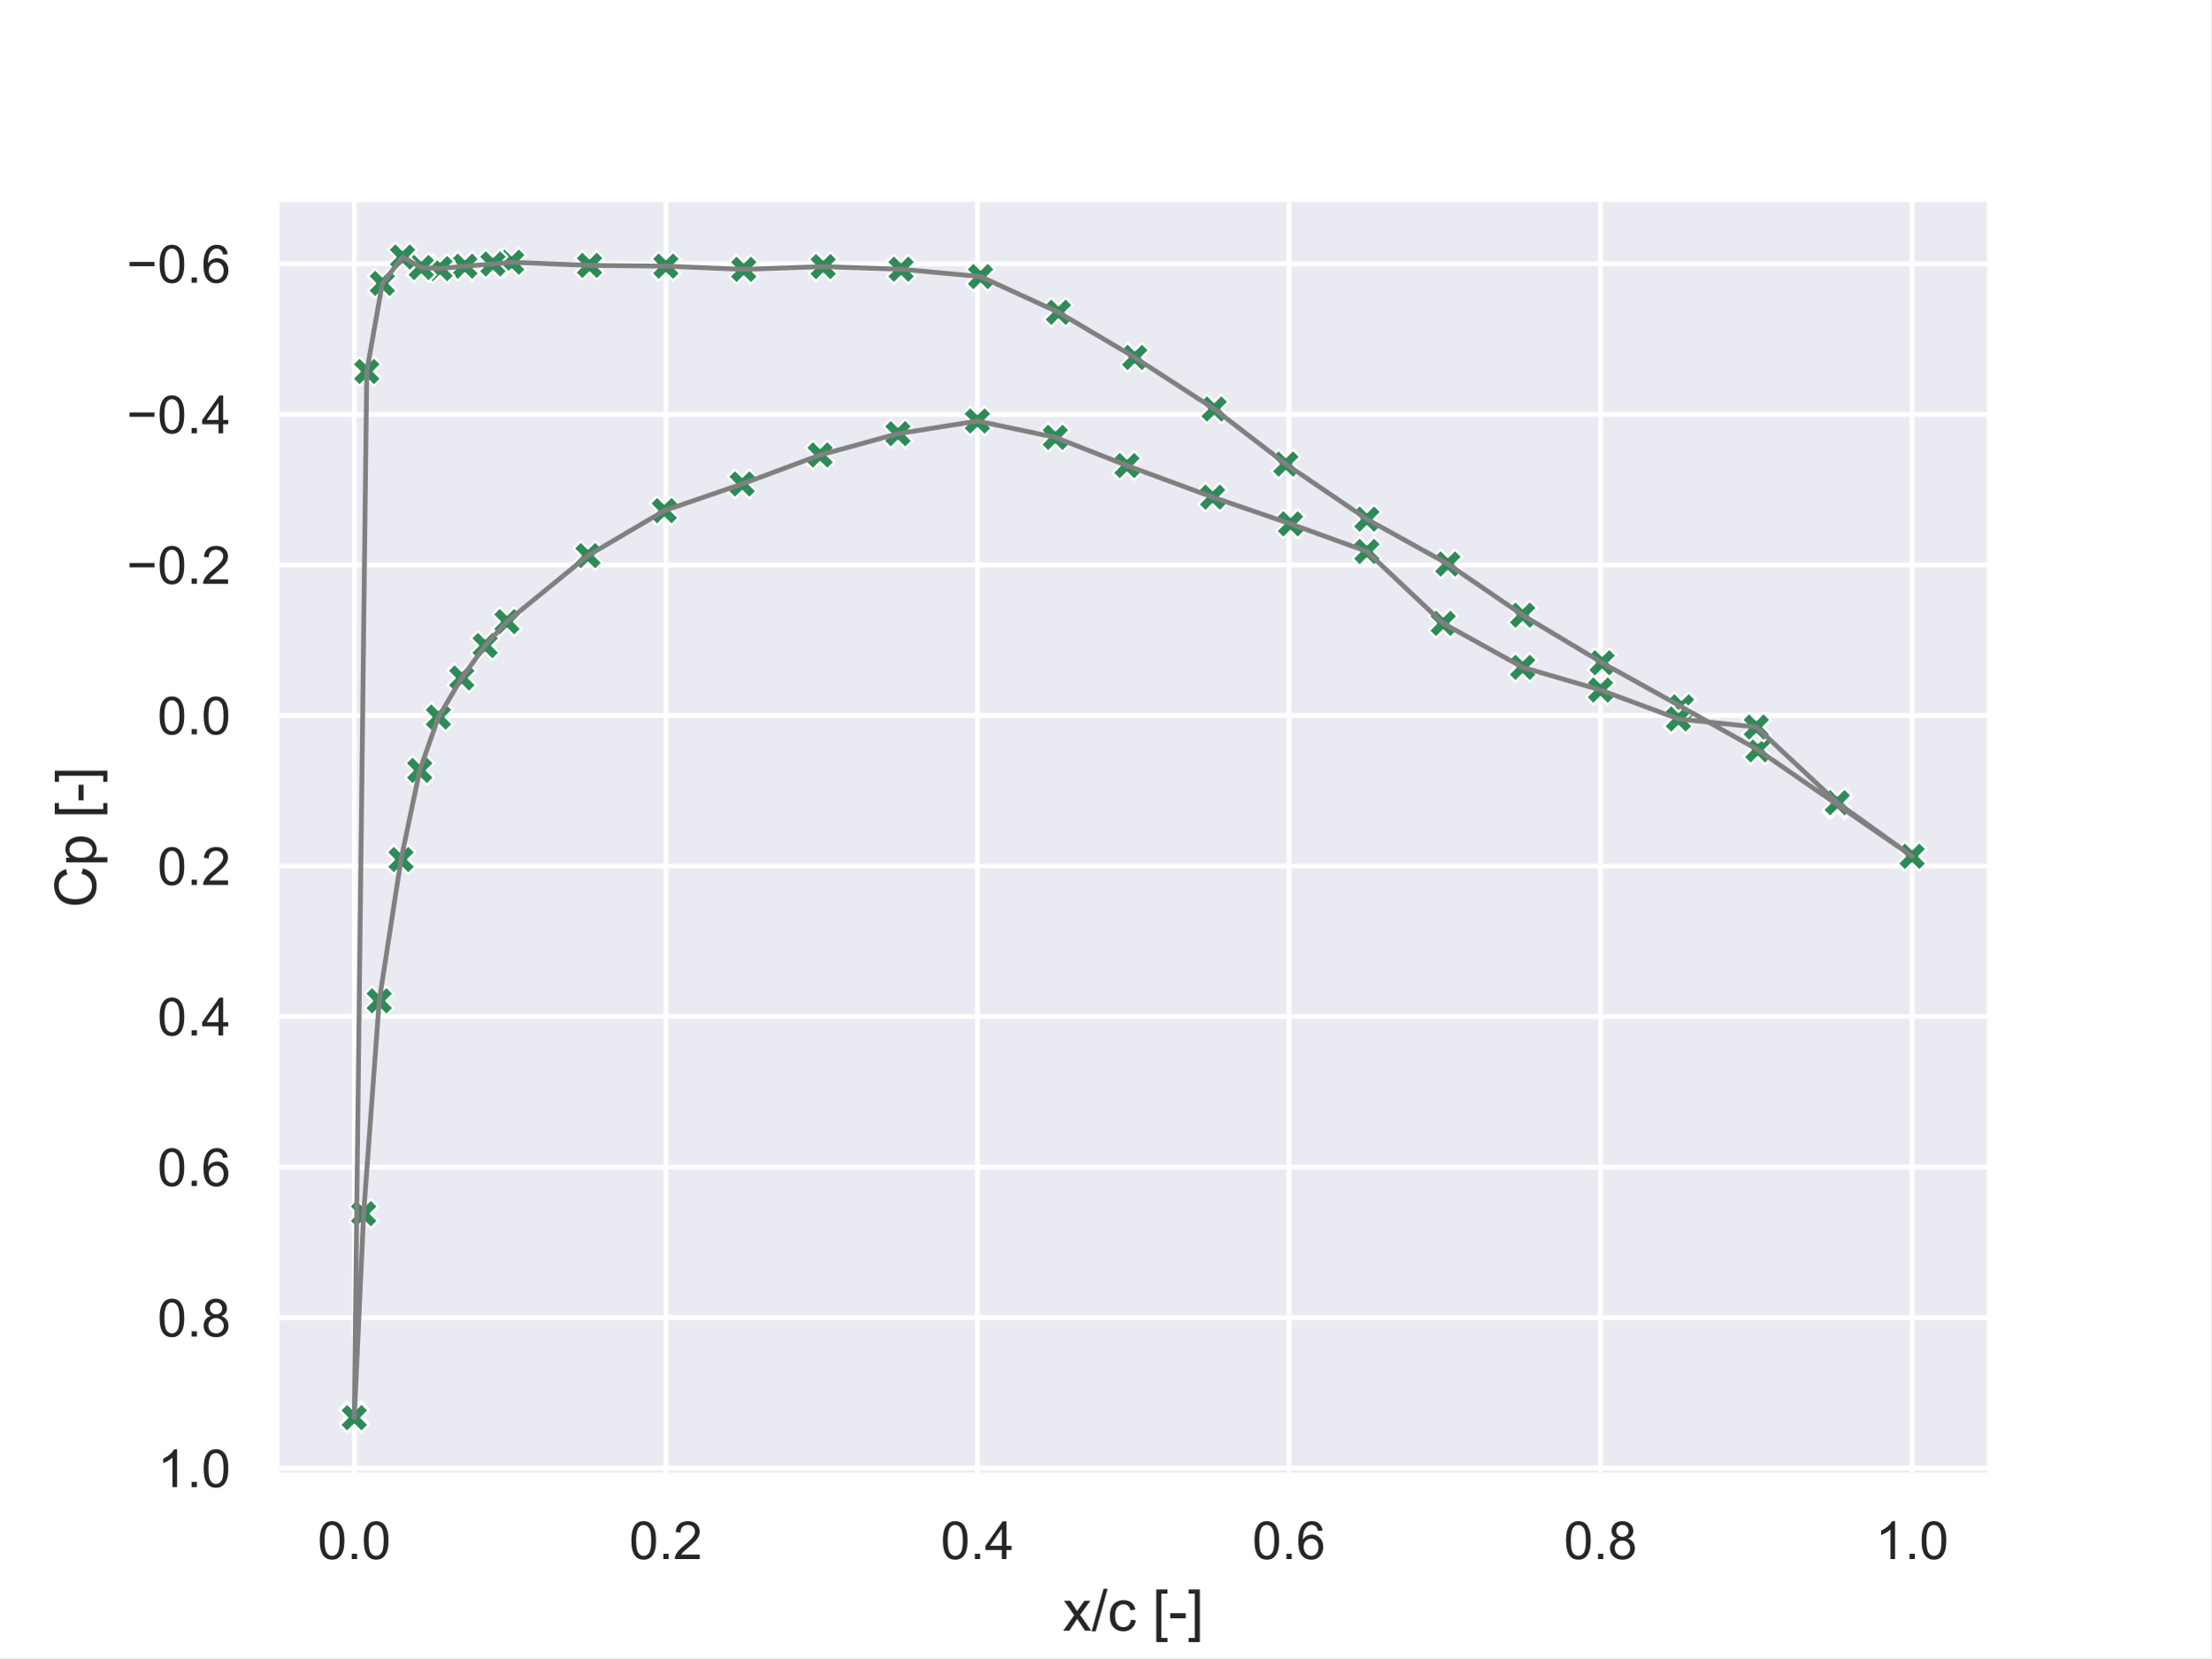
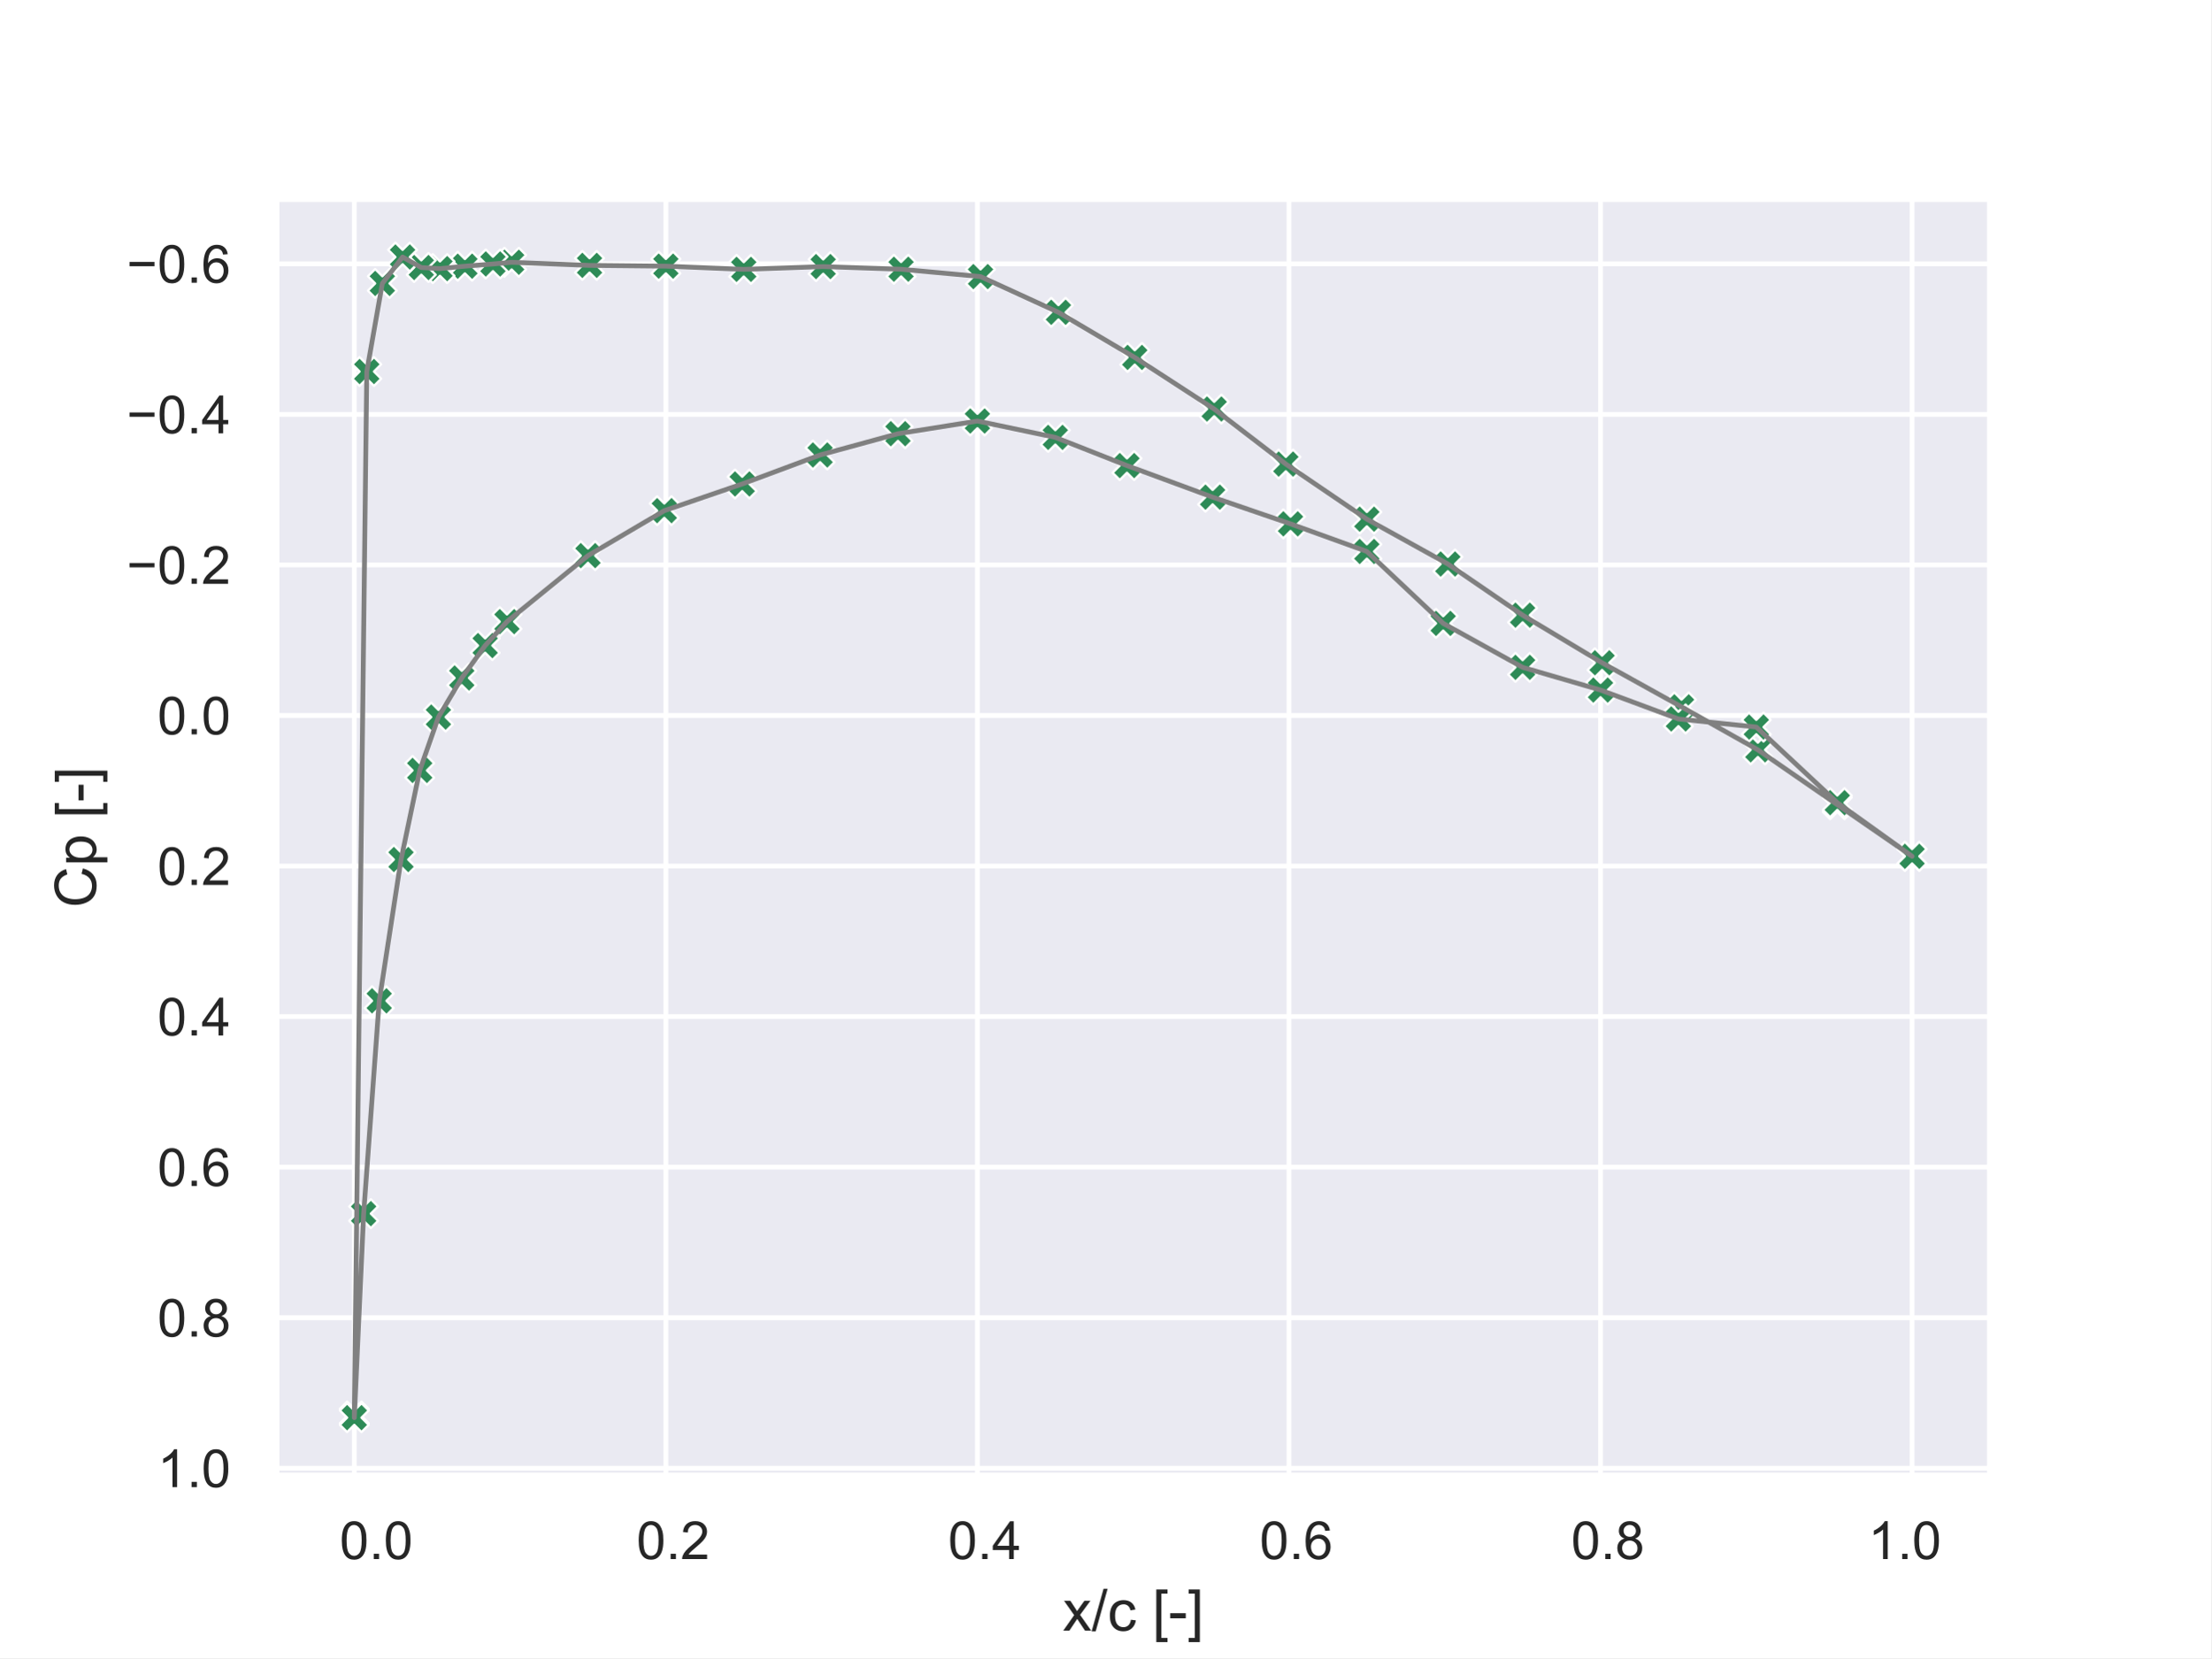
<svg xmlns="http://www.w3.org/2000/svg" xmlns:xlink="http://www.w3.org/1999/xlink" width="460.8pt" height="345.6pt" viewBox="0 0 460.8 345.6" version="1.1">
  <defs>
    <style type="text/css">*{stroke-linejoin: round; stroke-linecap: butt}</style>
  </defs>
  <g id="figure_1">
    <g id="patch_1">
      <path d="M 0 345.6  L 460.8 345.6  L 460.8 0  L 0 0  z " style="fill: #ffffff" />
    </g>
    <g id="axes_1">
      <g id="patch_2">
        <path d="M 57.6 307.584  L 414.72 307.584  L 414.72 41.472  L 57.6 41.472  z " style="fill: #eaeaf2" />
      </g>
      <g id="matplotlib.axis_1">
        <g id="xtick_1">
          <g id="line2d_1">
-             <path d="M 73.833 307.584  L 73.833 41.472  " clip-path="url(#pf4a6d1334e)" style="fill: none; stroke: #ffffff; stroke-linecap: round" />
+             <path d="M 73.833 307.584  L 73.833 41.472  " clip-path="url(#p06ab8f327c)" style="fill: none; stroke: #ffffff; stroke-linecap: round" />
          </g>
          <g id="text_1">
-             <g style="fill: #262626" transform="translate(66.18773 324.9576) scale(0.11 -0.11)">
+             <g style="fill: #262626" transform="translate(70.77421 324.9576) scale(0.11 -0.11)">
              <defs>
                <path id="ArialMT-30" d="M 266 2259  Q 266 3072 433 3567  Q 600 4063 929 4331  Q 1259 4600 1759 4600  Q 2128 4600 2406 4451  Q 2684 4303 2865 4023  Q 3047 3744 3150 3342  Q 3253 2941 3253 2259  Q 3253 1453 3087 958  Q 2922 463 2592 192  Q 2263 -78 1759 -78  Q 1097 -78 719 397  Q 266 969 266 2259  z M 844 2259  Q 844 1131 1108 757  Q 1372 384 1759 384  Q 2147 384 2411 759  Q 2675 1134 2675 2259  Q 2675 3391 2411 3762  Q 2147 4134 1753 4134  Q 1366 4134 1134 3806  Q 844 3388 844 2259  z " transform="scale(0.015625)" />
                <path id="ArialMT-2e" d="M 581 0  L 581 641  L 1222 641  L 1222 0  L 581 0  z " transform="scale(0.015625)" />
              </defs>
              <use xlink:href="#ArialMT-30" />
              <use xlink:href="#ArialMT-2e" x="55.615" />
              <use xlink:href="#ArialMT-30" x="83.398" />
            </g>
          </g>
        </g>
        <g id="xtick_2">
          <g id="line2d_2">
-             <path d="M 138.764 307.584  L 138.764 41.472  " clip-path="url(#pf4a6d1334e)" style="fill: none; stroke: #ffffff; stroke-linecap: round" />
+             <path d="M 138.764 307.584  L 138.764 41.472  " clip-path="url(#p06ab8f327c)" style="fill: none; stroke: #ffffff; stroke-linecap: round" />
          </g>
          <g id="text_2">
-             <g style="fill: #262626" transform="translate(131.1186 324.9576) scale(0.11 -0.11)">
+             <g style="fill: #262626" transform="translate(132.6466 324.9576) scale(0.11 -0.11)">
              <defs>
                <path id="ArialMT-32" d="M 3222 541  L 3222 0  L 194 0  Q 188 203 259 391  Q 375 700 629 1000  Q 884 1300 1366 1694  Q 2113 2306 2375 2664  Q 2638 3022 2638 3341  Q 2638 3675 2398 3904  Q 2159 4134 1775 4134  Q 1369 4134 1125 3890  Q 881 3647 878 3216  L 300 3275  Q 359 3922 746 4261  Q 1134 4600 1788 4600  Q 2447 4600 2831 4234  Q 3216 3869 3216 3328  Q 3216 3053 3103 2787  Q 2991 2522 2730 2228  Q 2469 1934 1863 1422  Q 1356 997 1212 845  Q 1069 694 975 541  L 3222 541  z " transform="scale(0.015625)" />
              </defs>
              <use xlink:href="#ArialMT-30" />
              <use xlink:href="#ArialMT-2e" x="55.615" />
              <use xlink:href="#ArialMT-32" x="83.398" />
            </g>
          </g>
        </g>
        <g id="xtick_3">
          <g id="line2d_3">
-             <path d="M 203.695 307.584  L 203.695 41.472  " clip-path="url(#pf4a6d1334e)" style="fill: none; stroke: #ffffff; stroke-linecap: round" />
+             <path d="M 203.695 307.584  L 203.695 41.472  " clip-path="url(#p06ab8f327c)" style="fill: none; stroke: #ffffff; stroke-linecap: round" />
          </g>
          <g id="text_3">
-             <g style="fill: #262626" transform="translate(196.0495 324.9576) scale(0.11 -0.11)">
+             <g style="fill: #262626" transform="translate(197.5775 324.9576) scale(0.11 -0.11)">
              <defs>
                <path id="ArialMT-34" d="M 2069 0  L 2069 1097  L 81 1097  L 81 1613  L 2172 4581  L 2631 4581  L 2631 1613  L 3250 1613  L 3250 1097  L 2631 1097  L 2631 0  L 2069 0  z M 2069 1613  L 2069 3678  L 634 1613  L 2069 1613  z " transform="scale(0.015625)" />
              </defs>
              <use xlink:href="#ArialMT-30" />
              <use xlink:href="#ArialMT-2e" x="55.615" />
              <use xlink:href="#ArialMT-34" x="83.398" />
            </g>
          </g>
        </g>
        <g id="xtick_4">
          <g id="line2d_4">
-             <path d="M 268.625 307.584  L 268.625 41.472  " clip-path="url(#pf4a6d1334e)" style="fill: none; stroke: #ffffff; stroke-linecap: round" />
+             <path d="M 268.625 307.584  L 268.625 41.472  " clip-path="url(#p06ab8f327c)" style="fill: none; stroke: #ffffff; stroke-linecap: round" />
          </g>
          <g id="text_4">
-             <g style="fill: #262626" transform="translate(260.9805 324.9576) scale(0.11 -0.11)">
+             <g style="fill: #262626" transform="translate(262.5084 324.9576) scale(0.11 -0.11)">
              <defs>
                <path id="ArialMT-36" d="M 3184 3459  L 2625 3416  Q 2550 3747 2413 3897  Q 2184 4138 1850 4138  Q 1581 4138 1378 3988  Q 1113 3794 959 3422  Q 806 3050 800 2363  Q 1003 2672 1297 2822  Q 1591 2972 1913 2972  Q 2475 2972 2870 2558  Q 3266 2144 3266 1488  Q 3266 1056 3080 686  Q 2894 316 2569 119  Q 2244 -78 1831 -78  Q 1128 -78 684 439  Q 241 956 241 2144  Q 241 3472 731 4075  Q 1159 4600 1884 4600  Q 2425 4600 2770 4297  Q 3116 3994 3184 3459  z M 888 1484  Q 888 1194 1011 928  Q 1134 663 1356 523  Q 1578 384 1822 384  Q 2178 384 2434 671  Q 2691 959 2691 1453  Q 2691 1928 2437 2201  Q 2184 2475 1800 2475  Q 1419 2475 1153 2201  Q 888 1928 888 1484  z " transform="scale(0.015625)" />
              </defs>
              <use xlink:href="#ArialMT-30" />
              <use xlink:href="#ArialMT-2e" x="55.615" />
              <use xlink:href="#ArialMT-36" x="83.398" />
            </g>
          </g>
        </g>
        <g id="xtick_5">
          <g id="line2d_5">
-             <path d="M 333.556 307.584  L 333.556 41.472  " clip-path="url(#pf4a6d1334e)" style="fill: none; stroke: #ffffff; stroke-linecap: round" />
+             <path d="M 333.556 307.584  L 333.556 41.472  " clip-path="url(#p06ab8f327c)" style="fill: none; stroke: #ffffff; stroke-linecap: round" />
          </g>
          <g id="text_5">
-             <g style="fill: #262626" transform="translate(325.9114 324.9576) scale(0.11 -0.11)">
+             <g style="fill: #262626" transform="translate(327.4393 324.9576) scale(0.11 -0.11)">
              <defs>
                <path id="ArialMT-38" d="M 1131 2484  Q 781 2613 612 2850  Q 444 3088 444 3419  Q 444 3919 803 4259  Q 1163 4600 1759 4600  Q 2359 4600 2725 4251  Q 3091 3903 3091 3403  Q 3091 3084 2923 2848  Q 2756 2613 2416 2484  Q 2838 2347 3058 2040  Q 3278 1734 3278 1309  Q 3278 722 2862 322  Q 2447 -78 1769 -78  Q 1091 -78 675 323  Q 259 725 259 1325  Q 259 1772 486 2073  Q 713 2375 1131 2484  z M 1019 3438  Q 1019 3113 1228 2906  Q 1438 2700 1772 2700  Q 2097 2700 2305 2904  Q 2513 3109 2513 3406  Q 2513 3716 2298 3927  Q 2084 4138 1766 4138  Q 1444 4138 1231 3931  Q 1019 3725 1019 3438  z M 838 1322  Q 838 1081 952 856  Q 1066 631 1291 507  Q 1516 384 1775 384  Q 2178 384 2440 643  Q 2703 903 2703 1303  Q 2703 1709 2433 1975  Q 2163 2241 1756 2241  Q 1359 2241 1098 1978  Q 838 1716 838 1322  z " transform="scale(0.015625)" />
              </defs>
              <use xlink:href="#ArialMT-30" />
              <use xlink:href="#ArialMT-2e" x="55.615" />
              <use xlink:href="#ArialMT-38" x="83.398" />
            </g>
          </g>
        </g>
        <g id="xtick_6">
          <g id="line2d_6">
-             <path d="M 398.487 307.584  L 398.487 41.472  " clip-path="url(#pf4a6d1334e)" style="fill: none; stroke: #ffffff; stroke-linecap: round" />
+             <path d="M 398.487 307.584  L 398.487 41.472  " clip-path="url(#p06ab8f327c)" style="fill: none; stroke: #ffffff; stroke-linecap: round" />
          </g>
          <g id="text_6">
-             <g style="fill: #262626" transform="translate(390.8423 324.9576) scale(0.11 -0.11)">
+             <g style="fill: #262626" transform="translate(389.3117 324.9576) scale(0.11 -0.11)">
              <defs>
                <path id="ArialMT-31" d="M 2384 0  L 1822 0  L 1822 3584  Q 1619 3391 1289 3197  Q 959 3003 697 2906  L 697 3450  Q 1169 3672 1522 3987  Q 1875 4303 2022 4600  L 2384 4600  L 2384 0  z " transform="scale(0.015625)" />
              </defs>
              <use xlink:href="#ArialMT-31" />
              <use xlink:href="#ArialMT-2e" x="55.615" />
              <use xlink:href="#ArialMT-30" x="83.398" />
            </g>
          </g>
        </g>
        <g id="text_7">
-           <g style="fill: #262626" transform="translate(221.4947 339.8795) scale(0.12 -0.12)">
+           <g style="fill: #262626" transform="translate(221.4947 339.8795)scale(0.12 -0.12)">
            <defs>
              <path id="ArialMT-78" d="M 47 0  L 1259 1725  L 138 3319  L 841 3319  L 1350 2541  Q 1494 2319 1581 2169  Q 1719 2375 1834 2534  L 2394 3319  L 3066 3319  L 1919 1756  L 3153 0  L 2463 0  L 1781 1031  L 1600 1309  L 728 0  L 47 0  z " transform="scale(0.015625)" />
              <path id="ArialMT-2f" d="M 0 -78  L 1328 4659  L 1778 4659  L 453 -78  L 0 -78  z " transform="scale(0.015625)" />
              <path id="ArialMT-63" d="M 2588 1216  L 3141 1144  Q 3050 572 2676 248  Q 2303 -75 1759 -75  Q 1078 -75 664 370  Q 250 816 250 1647  Q 250 2184 428 2587  Q 606 2991 970 3192  Q 1334 3394 1763 3394  Q 2303 3394 2647 3120  Q 2991 2847 3088 2344  L 2541 2259  Q 2463 2594 2264 2762  Q 2066 2931 1784 2931  Q 1359 2931 1093 2626  Q 828 2322 828 1663  Q 828 994 1084 691  Q 1341 388 1753 388  Q 2084 388 2306 591  Q 2528 794 2588 1216  z " transform="scale(0.015625)" />
              <path id="ArialMT-20" transform="scale(0.015625)" />
              <path id="ArialMT-5b" d="M 434 -1272  L 434 4581  L 1675 4581  L 1675 4116  L 997 4116  L 997 -806  L 1675 -806  L 1675 -1272  L 434 -1272  z " transform="scale(0.015625)" />
              <path id="ArialMT-2d" d="M 203 1375  L 203 1941  L 1931 1941  L 1931 1375  L 203 1375  z " transform="scale(0.015625)" />
              <path id="ArialMT-5d" d="M 1363 -1272  L 122 -1272  L 122 -806  L 800 -806  L 800 4116  L 122 4116  L 122 4581  L 1363 4581  L 1363 -1272  z " transform="scale(0.015625)" />
            </defs>
            <use xlink:href="#ArialMT-78" />
            <use xlink:href="#ArialMT-2f" x="50" />
            <use xlink:href="#ArialMT-63" x="77.783" />
            <use xlink:href="#ArialMT-20" x="127.783" />
            <use xlink:href="#ArialMT-5b" x="155.566" />
            <use xlink:href="#ArialMT-2d" x="183.35" />
            <use xlink:href="#ArialMT-5d" x="216.65" />
          </g>
        </g>
      </g>
      <g id="matplotlib.axis_2">
        <g id="ytick_1">
          <g id="line2d_7">
-             <path d="M 57.6 54.986  L 414.72 54.986  " clip-path="url(#pf4a6d1334e)" style="fill: none; stroke: #ffffff; stroke-linecap: round" />
+             <path d="M 57.6 54.986  L 414.72 54.986  " clip-path="url(#p06ab8f327c)" style="fill: none; stroke: #ffffff; stroke-linecap: round" />
          </g>
          <g id="text_8">
-             <g style="fill: #262626" transform="translate(26.38531 58.92319) scale(0.11 -0.11)">
+             <g style="fill: #262626" transform="translate(26.38531 58.92319)scale(0.11 -0.11)">
              <defs>
                <path id="ArialMT-2212" d="M 3381 1997  L 356 1997  L 356 2522  L 3381 2522  L 3381 1997  z " transform="scale(0.015625)" />
              </defs>
              <use xlink:href="#ArialMT-2212" />
              <use xlink:href="#ArialMT-30" x="58.398" />
              <use xlink:href="#ArialMT-2e" x="114.014" />
              <use xlink:href="#ArialMT-36" x="141.797" />
            </g>
          </g>
        </g>
        <g id="ytick_2">
          <g id="line2d_8">
-             <path d="M 57.6 86.367  L 414.72 86.367  " clip-path="url(#pf4a6d1334e)" style="fill: none; stroke: #ffffff; stroke-linecap: round" />
+             <path d="M 57.6 86.367  L 414.72 86.367  " clip-path="url(#p06ab8f327c)" style="fill: none; stroke: #ffffff; stroke-linecap: round" />
          </g>
          <g id="text_9">
-             <g style="fill: #262626" transform="translate(26.38531 90.30368) scale(0.11 -0.11)">
+             <g style="fill: #262626" transform="translate(26.38531 90.30368)scale(0.11 -0.11)">
              <use xlink:href="#ArialMT-2212" />
              <use xlink:href="#ArialMT-30" x="58.398" />
              <use xlink:href="#ArialMT-2e" x="114.014" />
              <use xlink:href="#ArialMT-34" x="141.797" />
            </g>
          </g>
        </g>
        <g id="ytick_3">
          <g id="line2d_9">
-             <path d="M 57.6 117.747  L 414.72 117.747  " clip-path="url(#pf4a6d1334e)" style="fill: none; stroke: #ffffff; stroke-linecap: round" />
+             <path d="M 57.6 117.747  L 414.72 117.747  " clip-path="url(#p06ab8f327c)" style="fill: none; stroke: #ffffff; stroke-linecap: round" />
          </g>
          <g id="text_10">
-             <g style="fill: #262626" transform="translate(26.38531 121.6842) scale(0.11 -0.11)">
+             <g style="fill: #262626" transform="translate(26.38531 121.6842)scale(0.11 -0.11)">
              <use xlink:href="#ArialMT-2212" />
              <use xlink:href="#ArialMT-30" x="58.398" />
              <use xlink:href="#ArialMT-2e" x="114.014" />
              <use xlink:href="#ArialMT-32" x="141.797" />
            </g>
          </g>
        </g>
        <g id="ytick_4">
          <g id="line2d_10">
-             <path d="M 57.6 149.128  L 414.72 149.128  " clip-path="url(#pf4a6d1334e)" style="fill: none; stroke: #ffffff; stroke-linecap: round" />
+             <path d="M 57.6 149.128  L 414.72 149.128  " clip-path="url(#p06ab8f327c)" style="fill: none; stroke: #ffffff; stroke-linecap: round" />
          </g>
          <g id="text_11">
-             <g style="fill: #262626" transform="translate(32.81 153.0646) scale(0.11 -0.11)">
+             <g style="fill: #262626" transform="translate(32.81 153.0646)scale(0.11 -0.11)">
              <use xlink:href="#ArialMT-30" />
              <use xlink:href="#ArialMT-2e" x="55.615" />
              <use xlink:href="#ArialMT-30" x="83.398" />
            </g>
          </g>
        </g>
        <g id="ytick_5">
          <g id="line2d_11">
-             <path d="M 57.6 180.508  L 414.72 180.508  " clip-path="url(#pf4a6d1334e)" style="fill: none; stroke: #ffffff; stroke-linecap: round" />
+             <path d="M 57.6 180.508  L 414.72 180.508  " clip-path="url(#p06ab8f327c)" style="fill: none; stroke: #ffffff; stroke-linecap: round" />
          </g>
          <g id="text_12">
-             <g style="fill: #262626" transform="translate(32.81 184.4451) scale(0.11 -0.11)">
+             <g style="fill: #262626" transform="translate(32.81 184.4451)scale(0.11 -0.11)">
              <use xlink:href="#ArialMT-30" />
              <use xlink:href="#ArialMT-2e" x="55.615" />
              <use xlink:href="#ArialMT-32" x="83.398" />
            </g>
          </g>
        </g>
        <g id="ytick_6">
          <g id="line2d_12">
-             <path d="M 57.6 211.889  L 414.72 211.889  " clip-path="url(#pf4a6d1334e)" style="fill: none; stroke: #ffffff; stroke-linecap: round" />
+             <path d="M 57.6 211.889  L 414.72 211.889  " clip-path="url(#p06ab8f327c)" style="fill: none; stroke: #ffffff; stroke-linecap: round" />
          </g>
          <g id="text_13">
-             <g style="fill: #262626" transform="translate(32.81 215.8256) scale(0.11 -0.11)">
+             <g style="fill: #262626" transform="translate(32.81 215.8256)scale(0.11 -0.11)">
              <use xlink:href="#ArialMT-30" />
              <use xlink:href="#ArialMT-2e" x="55.615" />
              <use xlink:href="#ArialMT-34" x="83.398" />
            </g>
          </g>
        </g>
        <g id="ytick_7">
          <g id="line2d_13">
-             <path d="M 57.6 243.269  L 414.72 243.269  " clip-path="url(#pf4a6d1334e)" style="fill: none; stroke: #ffffff; stroke-linecap: round" />
+             <path d="M 57.6 243.269  L 414.72 243.269  " clip-path="url(#p06ab8f327c)" style="fill: none; stroke: #ffffff; stroke-linecap: round" />
          </g>
          <g id="text_14">
-             <g style="fill: #262626" transform="translate(32.81 247.2061) scale(0.11 -0.11)">
+             <g style="fill: #262626" transform="translate(32.81 247.2061)scale(0.11 -0.11)">
              <use xlink:href="#ArialMT-30" />
              <use xlink:href="#ArialMT-2e" x="55.615" />
              <use xlink:href="#ArialMT-36" x="83.398" />
            </g>
          </g>
        </g>
        <g id="ytick_8">
          <g id="line2d_14">
-             <path d="M 57.6 274.65  L 414.72 274.65  " clip-path="url(#pf4a6d1334e)" style="fill: none; stroke: #ffffff; stroke-linecap: round" />
+             <path d="M 57.6 274.65  L 414.72 274.65  " clip-path="url(#p06ab8f327c)" style="fill: none; stroke: #ffffff; stroke-linecap: round" />
          </g>
          <g id="text_15">
-             <g style="fill: #262626" transform="translate(32.81 278.5866) scale(0.11 -0.11)">
+             <g style="fill: #262626" transform="translate(32.81 278.5866)scale(0.11 -0.11)">
              <use xlink:href="#ArialMT-30" />
              <use xlink:href="#ArialMT-2e" x="55.615" />
              <use xlink:href="#ArialMT-38" x="83.398" />
            </g>
          </g>
        </g>
        <g id="ytick_9">
          <g id="line2d_15">
-             <path d="M 57.6 306.03  L 414.72 306.03  " clip-path="url(#pf4a6d1334e)" style="fill: none; stroke: #ffffff; stroke-linecap: round" />
+             <path d="M 57.6 306.03  L 414.72 306.03  " clip-path="url(#p06ab8f327c)" style="fill: none; stroke: #ffffff; stroke-linecap: round" />
          </g>
          <g id="text_16">
-             <g style="fill: #262626" transform="translate(32.81 309.9671) scale(0.11 -0.11)">
+             <g style="fill: #262626" transform="translate(32.81 309.9671)scale(0.11 -0.11)">
              <use xlink:href="#ArialMT-31" />
              <use xlink:href="#ArialMT-2e" x="55.615" />
              <use xlink:href="#ArialMT-30" x="83.398" />
            </g>
          </g>
        </g>
        <g id="text_17">
-           <g style="fill: #262626" transform="translate(20.00031 189.1961) rotate(-90) scale(0.12 -0.12)">
+           <g style="fill: #262626" transform="translate(20.00031 189.1961)rotate(-90)scale(0.12 -0.12)">
            <defs>
              <path id="ArialMT-43" d="M 3763 1606  L 4369 1453  Q 4178 706 3683 314  Q 3188 -78 2472 -78  Q 1731 -78 1267 223  Q 803 525 561 1097  Q 319 1669 319 2325  Q 319 3041 592 3573  Q 866 4106 1370 4382  Q 1875 4659 2481 4659  Q 3169 4659 3637 4309  Q 4106 3959 4291 3325  L 3694 3184  Q 3534 3684 3231 3912  Q 2928 4141 2469 4141  Q 1941 4141 1586 3887  Q 1231 3634 1087 3207  Q 944 2781 944 2328  Q 944 1744 1114 1308  Q 1284 872 1643 656  Q 2003 441 2422 441  Q 2931 441 3284 734  Q 3638 1028 3763 1606  z " transform="scale(0.015625)" />
              <path id="ArialMT-70" d="M 422 -1272  L 422 3319  L 934 3319  L 934 2888  Q 1116 3141 1344 3267  Q 1572 3394 1897 3394  Q 2322 3394 2647 3175  Q 2972 2956 3137 2557  Q 3303 2159 3303 1684  Q 3303 1175 3120 767  Q 2938 359 2589 142  Q 2241 -75 1856 -75  Q 1575 -75 1351 44  Q 1128 163 984 344  L 984 -1272  L 422 -1272  z M 931 1641  Q 931 1000 1190 694  Q 1450 388 1819 388  Q 2194 388 2461 705  Q 2728 1022 2728 1688  Q 2728 2322 2467 2637  Q 2206 2953 1844 2953  Q 1484 2953 1207 2617  Q 931 2281 931 1641  z " transform="scale(0.015625)" />
            </defs>
            <use xlink:href="#ArialMT-43" />
            <use xlink:href="#ArialMT-70" x="72.217" />
            <use xlink:href="#ArialMT-20" x="127.832" />
            <use xlink:href="#ArialMT-5b" x="155.615" />
            <use xlink:href="#ArialMT-2d" x="183.398" />
            <use xlink:href="#ArialMT-5d" x="216.699" />
          </g>
        </g>
      </g>
      <g id="PathCollection_1">
        <defs>
-           <path id="md6882f430a" d="M -1.5 3  L 0 1.5  L 1.5 3  L 3 1.5  L 1.5 0  L 3 -1.5  L 1.5 -3  L 0 -1.5  L -1.5 -3  L -3 -1.5  L -1.5 0  L -3 1.5  z " style="stroke: #ffffff; stroke-width: 0.48" />
+           <path id="m3106f0752f" d="M -1.5 3  L 0 1.5  L 1.5 3  L 3 1.5  L 1.5 0  L 3 -1.5  L 1.5 -3  L 0 -1.5  L -1.5 -3  L -3 -1.5  L -1.5 0  L -3 1.5  z " style="stroke: #ffffff; stroke-width: 0.48" />
        </defs>
-         <g clip-path="url(#pf4a6d1334e)">
-           <use xlink:href="#md6882f430a" x="398.487" y="178.478" style="fill: #2e8b57; stroke: #ffffff; stroke-width: 0.48" />
-           <use xlink:href="#md6882f430a" x="382.904" y="167.73" style="fill: #2e8b57; stroke: #ffffff; stroke-width: 0.48" />
-           <use xlink:href="#md6882f430a" x="366.346" y="156.287" style="fill: #2e8b57; stroke: #ffffff; stroke-width: 0.48" />
-           <use xlink:href="#md6882f430a" x="350.438" y="147.33" style="fill: #2e8b57; stroke: #ffffff; stroke-width: 0.48" />
-           <use xlink:href="#md6882f430a" x="333.881" y="138.146" style="fill: #2e8b57; stroke: #ffffff; stroke-width: 0.48" />
-           <use xlink:href="#md6882f430a" x="317.324" y="128.214" style="fill: #2e8b57; stroke: #ffffff; stroke-width: 0.48" />
-           <use xlink:href="#md6882f430a" x="301.74" y="117.553" style="fill: #2e8b57; stroke: #ffffff; stroke-width: 0.48" />
-           <use xlink:href="#md6882f430a" x="284.858" y="108.206" style="fill: #2e8b57; stroke: #ffffff; stroke-width: 0.48" />
-           <use xlink:href="#md6882f430a" x="267.976" y="96.724" style="fill: #2e8b57; stroke: #ffffff; stroke-width: 0.48" />
-           <use xlink:href="#md6882f430a" x="253.042" y="85.251" style="fill: #2e8b57; stroke: #ffffff; stroke-width: 0.48" />
-           <use xlink:href="#md6882f430a" x="236.485" y="74.497" style="fill: #2e8b57; stroke: #ffffff; stroke-width: 0.48" />
-           <use xlink:href="#md6882f430a" x="220.577" y="65.091" style="fill: #2e8b57; stroke: #ffffff; stroke-width: 0.48" />
-           <use xlink:href="#md6882f430a" x="204.344" y="57.644" style="fill: #2e8b57; stroke: #ffffff; stroke-width: 0.48" />
-           <use xlink:href="#md6882f430a" x="187.786" y="56.11" style="fill: #2e8b57; stroke: #ffffff; stroke-width: 0.48" />
-           <use xlink:href="#md6882f430a" x="171.554" y="55.561" style="fill: #2e8b57; stroke: #ffffff; stroke-width: 0.48" />
-           <use xlink:href="#md6882f430a" x="154.996" y="56.138" style="fill: #2e8b57; stroke: #ffffff; stroke-width: 0.48" />
-           <use xlink:href="#md6882f430a" x="138.764" y="55.47" style="fill: #2e8b57; stroke: #ffffff; stroke-width: 0.48" />
-           <use xlink:href="#md6882f430a" x="122.856" y="55.311" style="fill: #2e8b57; stroke: #ffffff; stroke-width: 0.48" />
-           <use xlink:href="#md6882f430a" x="106.623" y="54.662" style="fill: #2e8b57; stroke: #ffffff; stroke-width: 0.48" />
-           <use xlink:href="#md6882f430a" x="102.727" y="55.015" style="fill: #2e8b57; stroke: #ffffff; stroke-width: 0.48" />
-           <use xlink:href="#md6882f430a" x="96.883" y="55.479" style="fill: #2e8b57; stroke: #ffffff; stroke-width: 0.48" />
-           <use xlink:href="#md6882f430a" x="91.689" y="55.983" style="fill: #2e8b57; stroke: #ffffff; stroke-width: 0.48" />
-           <use xlink:href="#md6882f430a" x="87.793" y="55.755" style="fill: #2e8b57; stroke: #ffffff; stroke-width: 0.48" />
-           <use xlink:href="#md6882f430a" x="83.897" y="53.568" style="fill: #2e8b57; stroke: #ffffff; stroke-width: 0.48" />
-           <use xlink:href="#md6882f430a" x="79.677" y="59.075" style="fill: #2e8b57; stroke: #ffffff; stroke-width: 0.48" />
-           <use xlink:href="#md6882f430a" x="76.43" y="77.431" style="fill: #2e8b57; stroke: #ffffff; stroke-width: 0.48" />
-           <use xlink:href="#md6882f430a" x="73.833" y="295.144" style="fill: #2e8b57; stroke: #ffffff; stroke-width: 0.48" />
-           <use xlink:href="#md6882f430a" x="73.833" y="295.488" style="fill: #2e8b57; stroke: #ffffff; stroke-width: 0.48" />
-           <use xlink:href="#md6882f430a" x="75.781" y="252.964" style="fill: #2e8b57; stroke: #ffffff; stroke-width: 0.48" />
-           <use xlink:href="#md6882f430a" x="79.027" y="208.605" style="fill: #2e8b57; stroke: #ffffff; stroke-width: 0.48" />
-           <use xlink:href="#md6882f430a" x="83.572" y="179.153" style="fill: #2e8b57; stroke: #ffffff; stroke-width: 0.48" />
-           <use xlink:href="#md6882f430a" x="87.468" y="160.58" style="fill: #2e8b57; stroke: #ffffff; stroke-width: 0.48" />
-           <use xlink:href="#md6882f430a" x="91.364" y="149.459" style="fill: #2e8b57; stroke: #ffffff; stroke-width: 0.48" />
-           <use xlink:href="#md6882f430a" x="96.234" y="141.309" style="fill: #2e8b57; stroke: #ffffff; stroke-width: 0.48" />
-           <use xlink:href="#md6882f430a" x="101.104" y="134.553" style="fill: #2e8b57; stroke: #ffffff; stroke-width: 0.48" />
-           <use xlink:href="#md6882f430a" x="105.649" y="129.568" style="fill: #2e8b57; stroke: #ffffff; stroke-width: 0.48" />
-           <use xlink:href="#md6882f430a" x="122.531" y="115.808" style="fill: #2e8b57; stroke: #ffffff; stroke-width: 0.48" />
-           <use xlink:href="#md6882f430a" x="138.439" y="106.436" style="fill: #2e8b57; stroke: #ffffff; stroke-width: 0.48" />
-           <use xlink:href="#md6882f430a" x="154.672" y="100.869" style="fill: #2e8b57; stroke: #ffffff; stroke-width: 0.48" />
-           <use xlink:href="#md6882f430a" x="170.904" y="94.829" style="fill: #2e8b57; stroke: #ffffff; stroke-width: 0.48" />
-           <use xlink:href="#md6882f430a" x="187.137" y="90.391" style="fill: #2e8b57; stroke: #ffffff; stroke-width: 0.48" />
-           <use xlink:href="#md6882f430a" x="203.695" y="87.749" style="fill: #2e8b57; stroke: #ffffff; stroke-width: 0.48" />
-           <use xlink:href="#md6882f430a" x="219.927" y="91.159" style="fill: #2e8b57; stroke: #ffffff; stroke-width: 0.48" />
-           <use xlink:href="#md6882f430a" x="234.861" y="97.036" style="fill: #2e8b57; stroke: #ffffff; stroke-width: 0.48" />
-           <use xlink:href="#md6882f430a" x="252.717" y="103.62" style="fill: #2e8b57; stroke: #ffffff; stroke-width: 0.48" />
-           <use xlink:href="#md6882f430a" x="268.95" y="109.185" style="fill: #2e8b57; stroke: #ffffff; stroke-width: 0.48" />
-           <use xlink:href="#md6882f430a" x="284.858" y="114.937" style="fill: #2e8b57; stroke: #ffffff; stroke-width: 0.48" />
-           <use xlink:href="#md6882f430a" x="300.766" y="129.931" style="fill: #2e8b57; stroke: #ffffff; stroke-width: 0.48" />
-           <use xlink:href="#md6882f430a" x="317.324" y="139.092" style="fill: #2e8b57; stroke: #ffffff; stroke-width: 0.48" />
-           <use xlink:href="#md6882f430a" x="333.556" y="143.825" style="fill: #2e8b57; stroke: #ffffff; stroke-width: 0.48" />
-           <use xlink:href="#md6882f430a" x="349.789" y="149.851" style="fill: #2e8b57; stroke: #ffffff; stroke-width: 0.48" />
-           <use xlink:href="#md6882f430a" x="366.022" y="151.541" style="fill: #2e8b57; stroke: #ffffff; stroke-width: 0.48" />
-           <use xlink:href="#md6882f430a" x="382.904" y="167.303" style="fill: #2e8b57; stroke: #ffffff; stroke-width: 0.48" />
-           <use xlink:href="#md6882f430a" x="398.487" y="178.478" style="fill: #2e8b57; stroke: #ffffff; stroke-width: 0.48" />
+         <g clip-path="url(#p06ab8f327c)">
+           <use xlink:href="#m3106f0752f" x="398.487" y="178.478" style="fill: #2e8b57; stroke: #ffffff; stroke-width: 0.48" />
+           <use xlink:href="#m3106f0752f" x="382.904" y="167.73" style="fill: #2e8b57; stroke: #ffffff; stroke-width: 0.48" />
+           <use xlink:href="#m3106f0752f" x="366.346" y="156.287" style="fill: #2e8b57; stroke: #ffffff; stroke-width: 0.48" />
+           <use xlink:href="#m3106f0752f" x="350.438" y="147.33" style="fill: #2e8b57; stroke: #ffffff; stroke-width: 0.48" />
+           <use xlink:href="#m3106f0752f" x="333.881" y="138.146" style="fill: #2e8b57; stroke: #ffffff; stroke-width: 0.48" />
+           <use xlink:href="#m3106f0752f" x="317.324" y="128.214" style="fill: #2e8b57; stroke: #ffffff; stroke-width: 0.48" />
+           <use xlink:href="#m3106f0752f" x="301.74" y="117.553" style="fill: #2e8b57; stroke: #ffffff; stroke-width: 0.48" />
+           <use xlink:href="#m3106f0752f" x="284.858" y="108.206" style="fill: #2e8b57; stroke: #ffffff; stroke-width: 0.48" />
+           <use xlink:href="#m3106f0752f" x="267.976" y="96.724" style="fill: #2e8b57; stroke: #ffffff; stroke-width: 0.48" />
+           <use xlink:href="#m3106f0752f" x="253.042" y="85.251" style="fill: #2e8b57; stroke: #ffffff; stroke-width: 0.48" />
+           <use xlink:href="#m3106f0752f" x="236.485" y="74.497" style="fill: #2e8b57; stroke: #ffffff; stroke-width: 0.48" />
+           <use xlink:href="#m3106f0752f" x="220.577" y="65.091" style="fill: #2e8b57; stroke: #ffffff; stroke-width: 0.48" />
+           <use xlink:href="#m3106f0752f" x="204.344" y="57.644" style="fill: #2e8b57; stroke: #ffffff; stroke-width: 0.48" />
+           <use xlink:href="#m3106f0752f" x="187.786" y="56.11" style="fill: #2e8b57; stroke: #ffffff; stroke-width: 0.48" />
+           <use xlink:href="#m3106f0752f" x="171.554" y="55.561" style="fill: #2e8b57; stroke: #ffffff; stroke-width: 0.48" />
+           <use xlink:href="#m3106f0752f" x="154.996" y="56.138" style="fill: #2e8b57; stroke: #ffffff; stroke-width: 0.48" />
+           <use xlink:href="#m3106f0752f" x="138.764" y="55.47" style="fill: #2e8b57; stroke: #ffffff; stroke-width: 0.48" />
+           <use xlink:href="#m3106f0752f" x="122.856" y="55.311" style="fill: #2e8b57; stroke: #ffffff; stroke-width: 0.48" />
+           <use xlink:href="#m3106f0752f" x="106.623" y="54.662" style="fill: #2e8b57; stroke: #ffffff; stroke-width: 0.48" />
+           <use xlink:href="#m3106f0752f" x="102.727" y="55.015" style="fill: #2e8b57; stroke: #ffffff; stroke-width: 0.48" />
+           <use xlink:href="#m3106f0752f" x="96.883" y="55.479" style="fill: #2e8b57; stroke: #ffffff; stroke-width: 0.48" />
+           <use xlink:href="#m3106f0752f" x="91.689" y="55.983" style="fill: #2e8b57; stroke: #ffffff; stroke-width: 0.48" />
+           <use xlink:href="#m3106f0752f" x="87.793" y="55.755" style="fill: #2e8b57; stroke: #ffffff; stroke-width: 0.48" />
+           <use xlink:href="#m3106f0752f" x="83.897" y="53.568" style="fill: #2e8b57; stroke: #ffffff; stroke-width: 0.48" />
+           <use xlink:href="#m3106f0752f" x="79.677" y="59.075" style="fill: #2e8b57; stroke: #ffffff; stroke-width: 0.48" />
+           <use xlink:href="#m3106f0752f" x="76.43" y="77.431" style="fill: #2e8b57; stroke: #ffffff; stroke-width: 0.48" />
+           <use xlink:href="#m3106f0752f" x="73.833" y="295.144" style="fill: #2e8b57; stroke: #ffffff; stroke-width: 0.48" />
+           <use xlink:href="#m3106f0752f" x="73.833" y="295.488" style="fill: #2e8b57; stroke: #ffffff; stroke-width: 0.48" />
+           <use xlink:href="#m3106f0752f" x="75.781" y="252.964" style="fill: #2e8b57; stroke: #ffffff; stroke-width: 0.48" />
+           <use xlink:href="#m3106f0752f" x="79.027" y="208.605" style="fill: #2e8b57; stroke: #ffffff; stroke-width: 0.48" />
+           <use xlink:href="#m3106f0752f" x="83.572" y="179.153" style="fill: #2e8b57; stroke: #ffffff; stroke-width: 0.48" />
+           <use xlink:href="#m3106f0752f" x="87.468" y="160.58" style="fill: #2e8b57; stroke: #ffffff; stroke-width: 0.48" />
+           <use xlink:href="#m3106f0752f" x="91.364" y="149.459" style="fill: #2e8b57; stroke: #ffffff; stroke-width: 0.48" />
+           <use xlink:href="#m3106f0752f" x="96.234" y="141.309" style="fill: #2e8b57; stroke: #ffffff; stroke-width: 0.48" />
+           <use xlink:href="#m3106f0752f" x="101.104" y="134.553" style="fill: #2e8b57; stroke: #ffffff; stroke-width: 0.48" />
+           <use xlink:href="#m3106f0752f" x="105.649" y="129.568" style="fill: #2e8b57; stroke: #ffffff; stroke-width: 0.48" />
+           <use xlink:href="#m3106f0752f" x="122.531" y="115.808" style="fill: #2e8b57; stroke: #ffffff; stroke-width: 0.48" />
+           <use xlink:href="#m3106f0752f" x="138.439" y="106.436" style="fill: #2e8b57; stroke: #ffffff; stroke-width: 0.48" />
+           <use xlink:href="#m3106f0752f" x="154.672" y="100.869" style="fill: #2e8b57; stroke: #ffffff; stroke-width: 0.48" />
+           <use xlink:href="#m3106f0752f" x="170.904" y="94.829" style="fill: #2e8b57; stroke: #ffffff; stroke-width: 0.48" />
+           <use xlink:href="#m3106f0752f" x="187.137" y="90.391" style="fill: #2e8b57; stroke: #ffffff; stroke-width: 0.48" />
+           <use xlink:href="#m3106f0752f" x="203.695" y="87.749" style="fill: #2e8b57; stroke: #ffffff; stroke-width: 0.48" />
+           <use xlink:href="#m3106f0752f" x="219.927" y="91.159" style="fill: #2e8b57; stroke: #ffffff; stroke-width: 0.48" />
+           <use xlink:href="#m3106f0752f" x="234.861" y="97.036" style="fill: #2e8b57; stroke: #ffffff; stroke-width: 0.48" />
+           <use xlink:href="#m3106f0752f" x="252.717" y="103.62" style="fill: #2e8b57; stroke: #ffffff; stroke-width: 0.48" />
+           <use xlink:href="#m3106f0752f" x="268.95" y="109.185" style="fill: #2e8b57; stroke: #ffffff; stroke-width: 0.48" />
+           <use xlink:href="#m3106f0752f" x="284.858" y="114.937" style="fill: #2e8b57; stroke: #ffffff; stroke-width: 0.48" />
+           <use xlink:href="#m3106f0752f" x="300.766" y="129.931" style="fill: #2e8b57; stroke: #ffffff; stroke-width: 0.48" />
+           <use xlink:href="#m3106f0752f" x="317.324" y="139.092" style="fill: #2e8b57; stroke: #ffffff; stroke-width: 0.48" />
+           <use xlink:href="#m3106f0752f" x="333.556" y="143.825" style="fill: #2e8b57; stroke: #ffffff; stroke-width: 0.48" />
+           <use xlink:href="#m3106f0752f" x="349.789" y="149.851" style="fill: #2e8b57; stroke: #ffffff; stroke-width: 0.48" />
+           <use xlink:href="#m3106f0752f" x="366.022" y="151.541" style="fill: #2e8b57; stroke: #ffffff; stroke-width: 0.48" />
+           <use xlink:href="#m3106f0752f" x="382.904" y="167.303" style="fill: #2e8b57; stroke: #ffffff; stroke-width: 0.48" />
+           <use xlink:href="#m3106f0752f" x="398.487" y="178.478" style="fill: #2e8b57; stroke: #ffffff; stroke-width: 0.48" />
        </g>
      </g>
      <g id="line2d_16">
-         <path d="M 398.487 178.478  L 382.904 167.73  L 366.346 156.287  L 350.438 147.33  L 333.881 138.146  L 317.324 128.214  L 301.74 117.553  L 284.858 108.206  L 267.976 96.724  L 253.042 85.251  L 236.485 74.497  L 220.577 65.091  L 204.344 57.644  L 187.786 56.11  L 171.554 55.561  L 154.996 56.138  L 138.764 55.47  L 122.856 55.311  L 106.623 54.662  L 102.727 55.015  L 96.883 55.479  L 91.689 55.983  L 87.793 55.755  L 83.897 53.568  L 79.677 59.075  L 76.43 77.431  L 73.833 295.144  L 73.833 295.488  L 75.781 252.964  L 79.027 208.605  L 83.572 179.153  L 87.468 160.58  L 91.364 149.459  L 96.234 141.309  L 101.104 134.553  L 105.649 129.568  L 122.531 115.808  L 138.439 106.436  L 154.672 100.869  L 170.904 94.829  L 187.137 90.391  L 203.695 87.749  L 219.927 91.159  L 234.861 97.036  L 252.717 103.62  L 268.95 109.185  L 284.858 114.937  L 300.766 129.931  L 317.324 139.092  L 333.556 143.825  L 349.789 149.851  L 366.022 151.541  L 382.904 167.303  L 398.487 178.478  " clip-path="url(#pf4a6d1334e)" style="fill: none; stroke: #808080; stroke-linecap: round" />
+         <path d="M 398.487 178.478  L 382.904 167.73  L 366.346 156.287  L 350.438 147.33  L 333.881 138.146  L 317.324 128.214  L 301.74 117.553  L 284.858 108.206  L 267.976 96.724  L 253.042 85.251  L 236.485 74.497  L 220.577 65.091  L 204.344 57.644  L 187.786 56.11  L 171.554 55.561  L 154.996 56.138  L 138.764 55.47  L 122.856 55.311  L 106.623 54.662  L 102.727 55.015  L 96.883 55.479  L 91.689 55.983  L 87.793 55.755  L 83.897 53.568  L 79.677 59.075  L 76.43 77.431  L 73.833 295.144  L 73.833 295.488  L 75.781 252.964  L 79.027 208.605  L 83.572 179.153  L 87.468 160.58  L 91.364 149.459  L 96.234 141.309  L 101.104 134.553  L 105.649 129.568  L 122.531 115.808  L 138.439 106.436  L 154.672 100.869  L 170.904 94.829  L 187.137 90.391  L 203.695 87.749  L 219.927 91.159  L 234.861 97.036  L 252.717 103.62  L 268.95 109.185  L 284.858 114.937  L 300.766 129.931  L 317.324 139.092  L 333.556 143.825  L 349.789 149.851  L 366.022 151.541  L 382.904 167.303  L 398.487 178.478  " clip-path="url(#p06ab8f327c)" style="fill: none; stroke: #808080; stroke-linecap: round" />
      </g>
      <g id="patch_3">
        <path d="M 57.6 307.584  L 57.6 41.472  " style="fill: none; stroke: #ffffff; stroke-width: 1.25; stroke-linejoin: miter; stroke-linecap: square" />
      </g>
      <g id="patch_4">
        <path d="M 414.72 307.584  L 414.72 41.472  " style="fill: none; stroke: #ffffff; stroke-width: 1.25; stroke-linejoin: miter; stroke-linecap: square" />
      </g>
      <g id="patch_5">
        <path d="M 57.6 307.584  L 414.72 307.584  " style="fill: none; stroke: #ffffff; stroke-width: 1.25; stroke-linejoin: miter; stroke-linecap: square" />
      </g>
      <g id="patch_6">
        <path d="M 57.6 41.472  L 414.72 41.472  " style="fill: none; stroke: #ffffff; stroke-width: 1.25; stroke-linejoin: miter; stroke-linecap: square" />
      </g>
    </g>
  </g>
  <defs>
-     <clipPath id="pf4a6d1334e">
+     <clipPath id="p06ab8f327c">
      <rect x="57.6" y="41.472" width="357.12" height="266.112" />
    </clipPath>
  </defs>
</svg>
